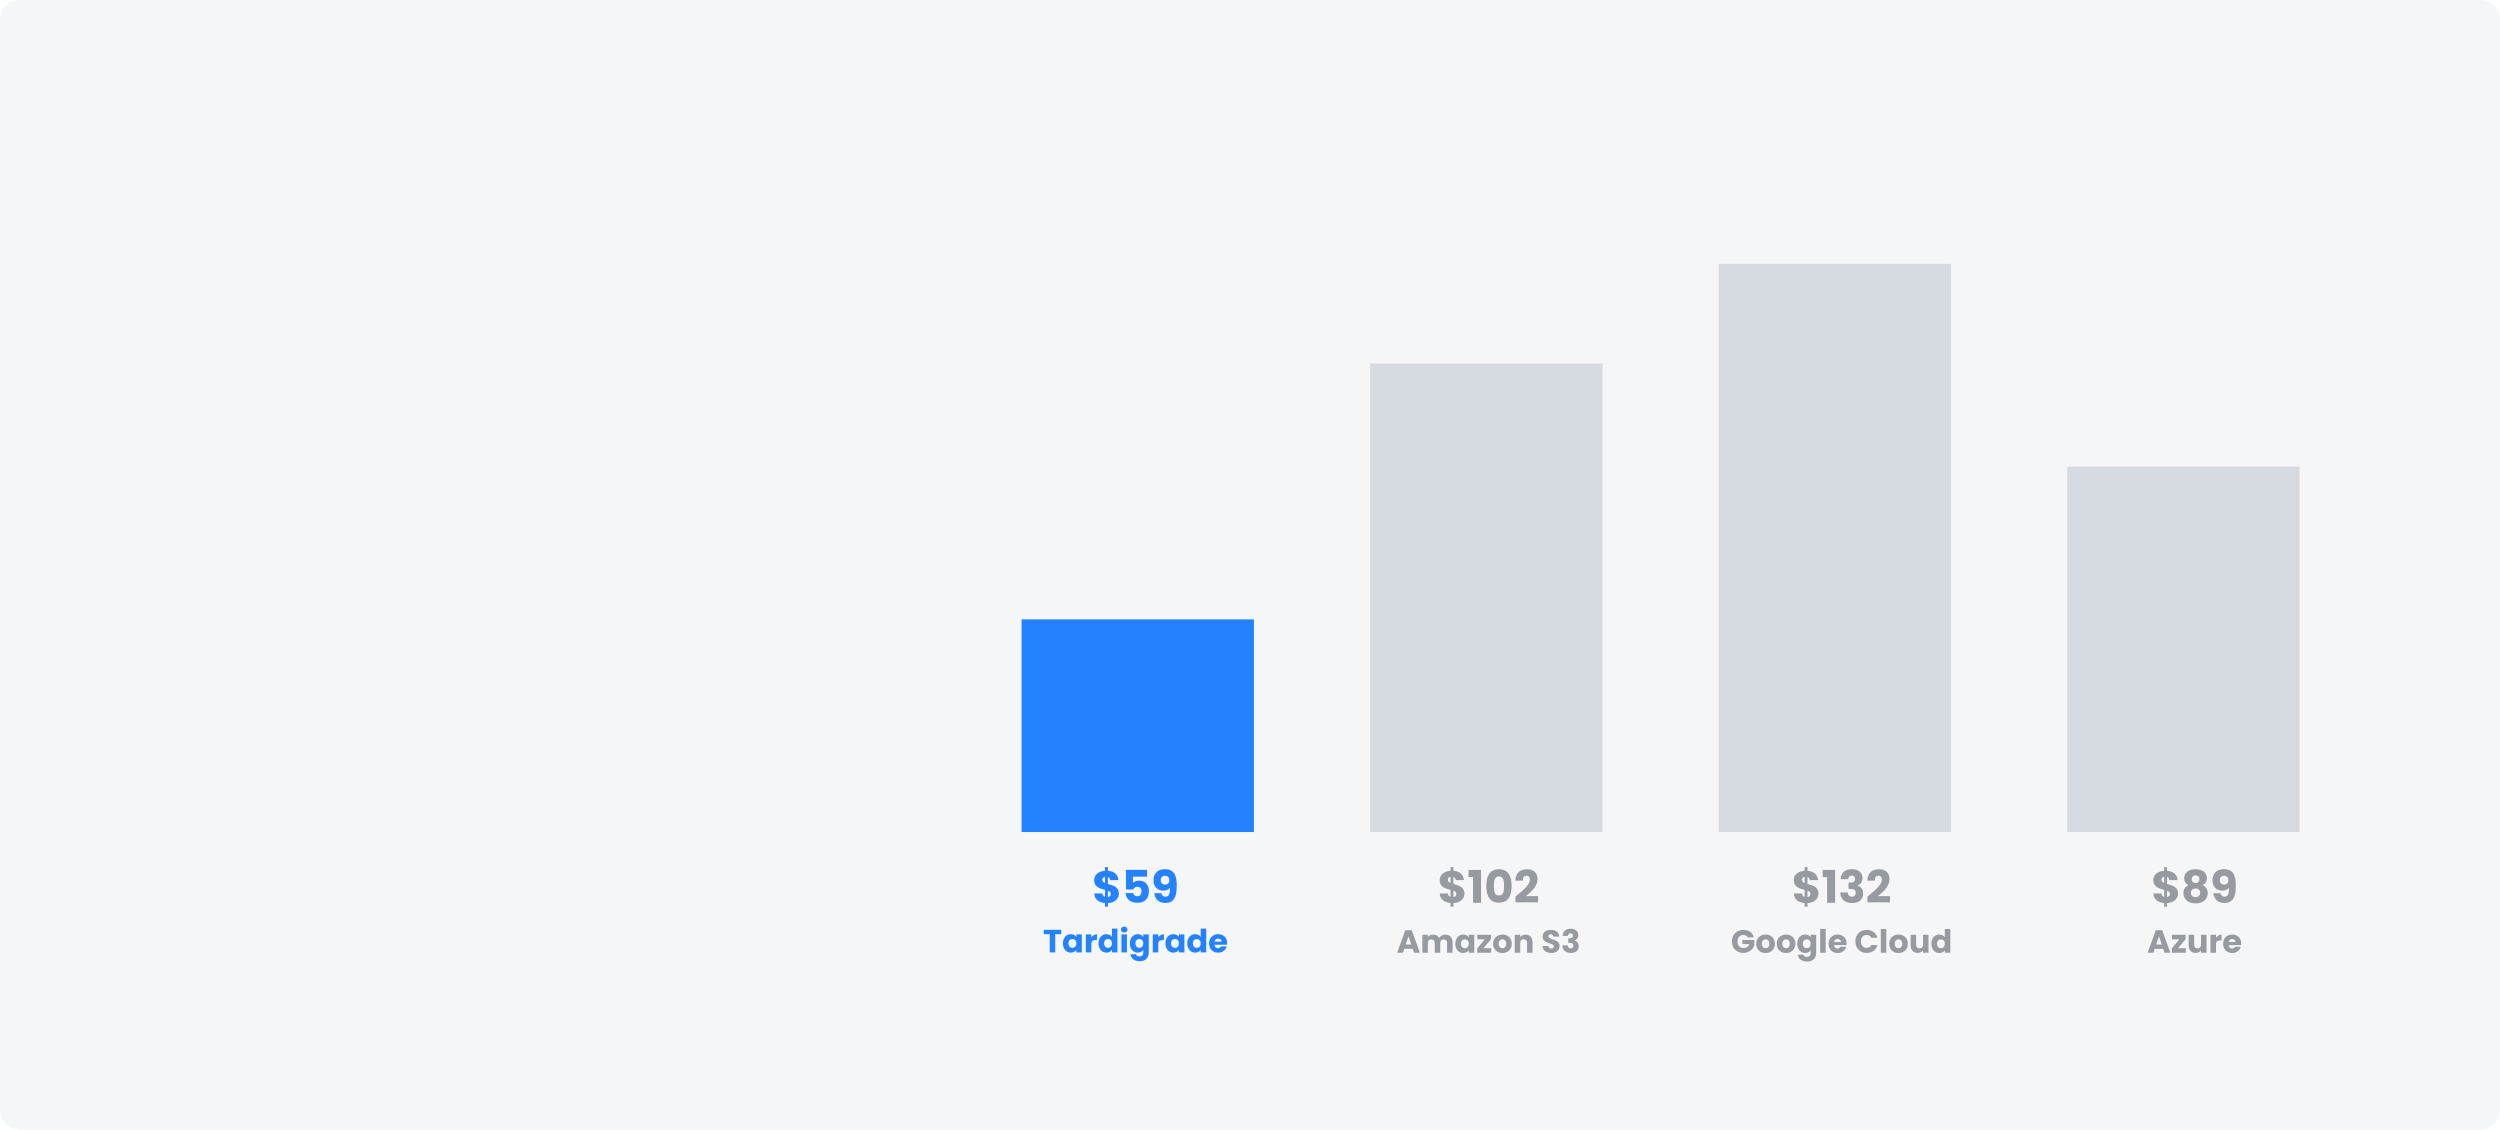
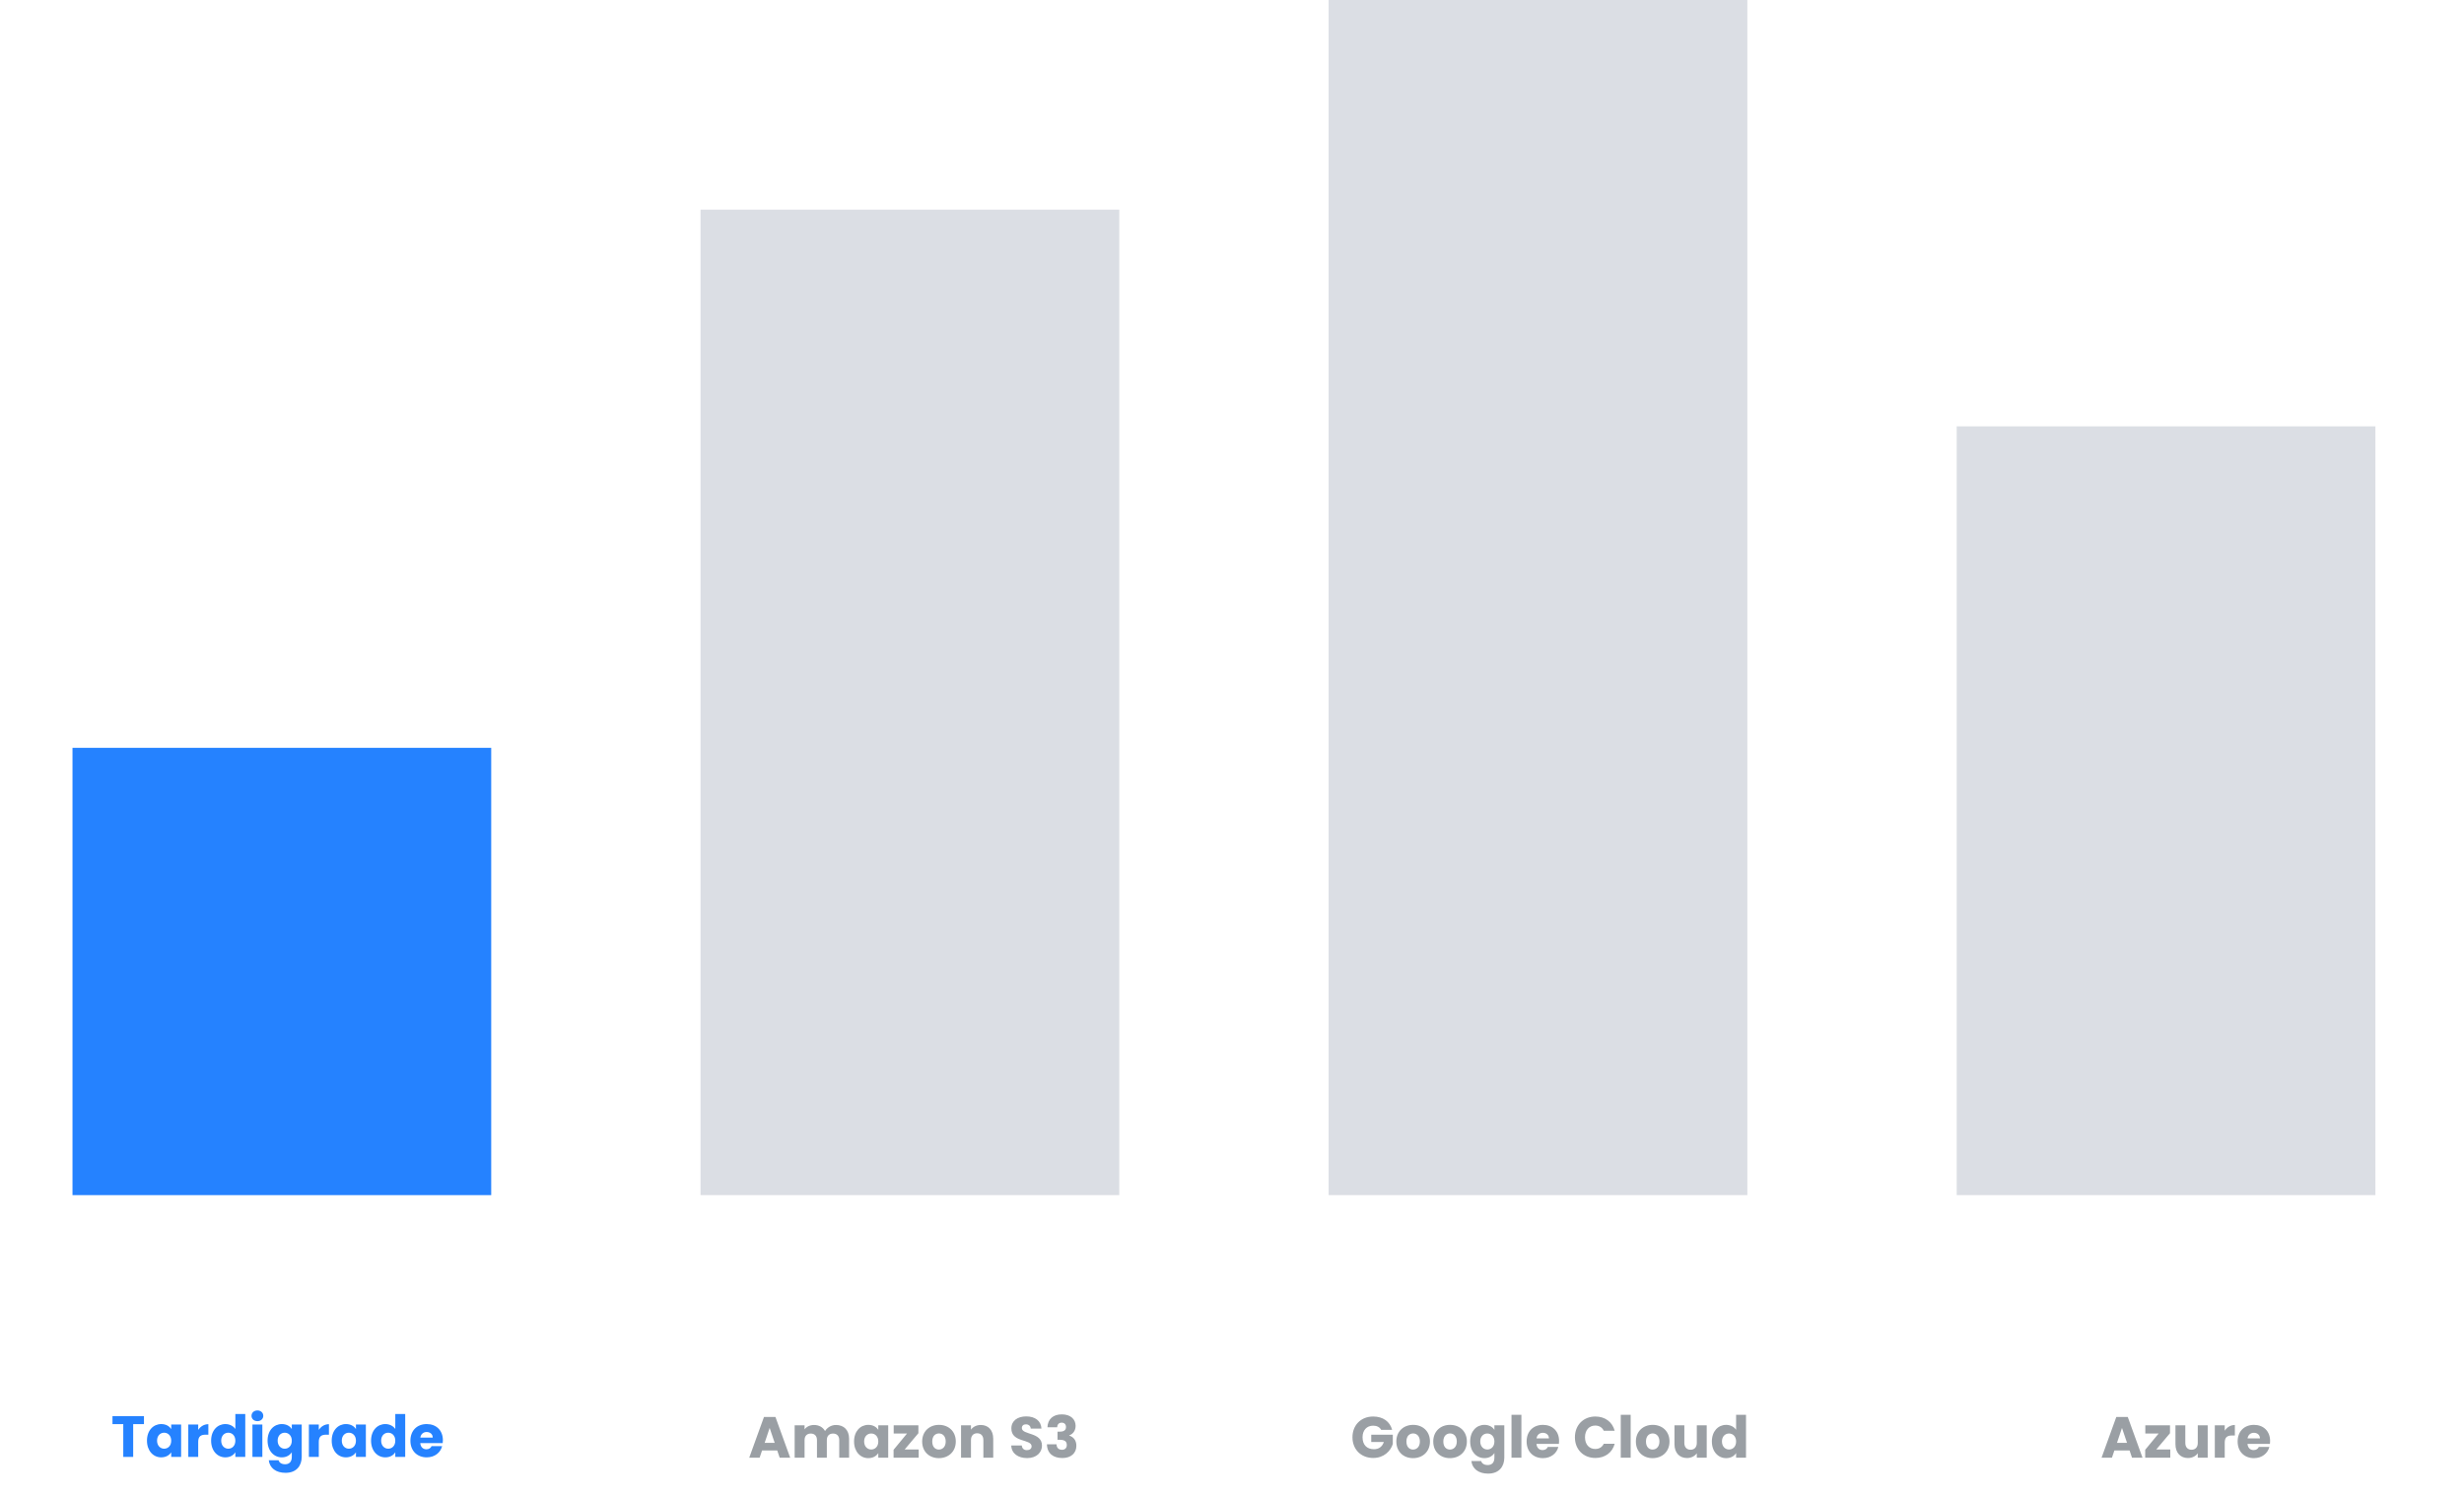
- <svg xmlns="http://www.w3.org/2000/svg" width="777" height="351" viewBox="0 0 777 351" fill="none">
-   <rect width="777" height="351" rx="6" fill="#F4F6F8" />
-   <path d="M324.402 290.35H326.262V296H327.972V290.35H329.832V288.98H324.402V290.35ZM330.35 293.2C330.35 294.96 331.44 296.08 332.8 296.08C333.63 296.08 334.22 295.7 334.53 295.21V296H336.24V290.42H334.53V291.21C334.23 290.72 333.64 290.34 332.81 290.34C331.44 290.34 330.35 291.44 330.35 293.2ZM334.53 293.21C334.53 294.1 333.96 294.59 333.31 294.59C332.67 294.59 332.09 294.09 332.09 293.2C332.09 292.31 332.67 291.83 333.31 291.83C333.96 291.83 334.53 292.32 334.53 293.21ZM339.187 293.41C339.187 292.45 339.657 292.17 340.467 292.17H340.937V290.36C340.187 290.36 339.577 290.76 339.187 291.35V290.42H337.477V296H339.187V293.41ZM341.414 293.2C341.414 294.96 342.504 296.08 343.874 296.08C344.694 296.08 345.284 295.71 345.594 295.2V296H347.304V288.6H345.594V291.19C345.254 290.68 344.614 290.34 343.874 290.34C342.504 290.34 341.414 291.44 341.414 293.2ZM345.594 293.21C345.594 294.1 345.024 294.59 344.374 294.59C343.734 294.59 343.154 294.09 343.154 293.2C343.154 292.31 343.734 291.83 344.374 291.83C345.024 291.83 345.594 292.32 345.594 293.21ZM348.542 296H350.252V290.42H348.542V296ZM349.402 289.84C350.002 289.84 350.412 289.43 350.412 288.92C350.412 288.4 350.002 287.99 349.402 287.99C348.792 287.99 348.382 288.4 348.382 288.92C348.382 289.43 348.792 289.84 349.402 289.84ZM351.151 293.2C351.151 294.96 352.241 296.08 353.611 296.08C354.431 296.08 355.021 295.69 355.331 295.2V295.99C355.331 296.93 354.821 297.27 354.171 297.27C353.581 297.27 353.161 297 353.051 296.58H351.361C351.511 297.91 352.591 298.75 354.251 298.75C356.181 298.75 357.041 297.48 357.041 295.99V290.42H355.331V291.21C355.031 290.71 354.431 290.34 353.611 290.34C352.241 290.34 351.151 291.44 351.151 293.2ZM355.331 293.21C355.331 294.1 354.761 294.59 354.111 294.59C353.471 294.59 352.891 294.09 352.891 293.2C352.891 292.31 353.471 291.83 354.111 291.83C354.761 291.83 355.331 292.32 355.331 293.21ZM359.988 293.41C359.988 292.45 360.458 292.17 361.268 292.17H361.738V290.36C360.988 290.36 360.378 290.76 359.988 291.35V290.42H358.278V296H359.988V293.41ZM362.215 293.2C362.215 294.96 363.305 296.08 364.665 296.08C365.495 296.08 366.085 295.7 366.395 295.21V296H368.105V290.42H366.395V291.21C366.095 290.72 365.505 290.34 364.675 290.34C363.305 290.34 362.215 291.44 362.215 293.2ZM366.395 293.21C366.395 294.1 365.825 294.59 365.175 294.59C364.535 294.59 363.955 294.09 363.955 293.2C363.955 292.31 364.535 291.83 365.175 291.83C365.825 291.83 366.395 292.32 366.395 293.21ZM369.002 293.2C369.002 294.96 370.092 296.08 371.462 296.08C372.282 296.08 372.872 295.71 373.182 295.2V296H374.892V288.6H373.182V291.19C372.842 290.68 372.202 290.34 371.462 290.34C370.092 290.34 369.002 291.44 369.002 293.2ZM373.182 293.21C373.182 294.1 372.612 294.59 371.962 294.59C371.322 294.59 370.742 294.09 370.742 293.2C370.742 292.31 371.322 291.83 371.962 291.83C372.612 291.83 373.182 292.32 373.182 293.21ZM378.589 291.71C379.159 291.71 379.639 292.06 379.639 292.67H377.499C377.599 292.05 378.029 291.71 378.589 291.71ZM381.259 294.15H379.439C379.299 294.45 379.029 294.69 378.549 294.69C377.999 294.69 377.549 294.35 377.489 293.62H381.359C381.379 293.45 381.389 293.28 381.389 293.12C381.389 291.42 380.239 290.34 378.609 290.34C376.949 290.34 375.789 291.44 375.789 293.21C375.789 294.98 376.969 296.08 378.609 296.08C379.999 296.08 380.989 295.24 381.259 294.15Z" fill="#2582FF" />
-   <path d="M343.44 281.812H344.336V280.678C346.548 280.58 347.752 279.25 347.752 277.738C347.752 275.568 345.834 275.162 344.336 274.742V272.572C344.728 272.712 344.994 273.034 345.05 273.552H347.612C347.486 271.774 346.254 270.794 344.336 270.64V269.506H343.44V270.64C341.536 270.766 340.066 271.802 340.066 273.552C340.066 275.75 341.942 276.17 343.44 276.562V278.774C342.964 278.62 342.684 278.27 342.628 277.696H340.08C340.15 279.502 341.536 280.496 343.44 280.664V281.812ZM345.246 277.822C345.246 278.34 344.896 278.718 344.336 278.816V276.828C344.882 277.038 345.246 277.318 345.246 277.822ZM342.6 273.44C342.6 272.894 342.922 272.586 343.44 272.502V274.448C342.936 274.224 342.6 273.93 342.6 273.44ZM349.953 270.36V276.45H352.263C352.389 275.974 352.781 275.61 353.453 275.61C354.307 275.61 354.769 276.1 354.769 277.024C354.769 277.906 354.377 278.564 353.467 278.564C352.683 278.564 352.277 278.088 352.179 277.556H349.841C349.925 279.32 351.255 280.594 353.551 280.594C355.819 280.594 357.079 279.194 357.079 277.038C357.079 275.386 356.225 273.692 353.999 273.692C353.187 273.692 352.487 273.986 352.123 274.392V272.46H356.491V270.36H349.953ZM358.764 277.598C358.876 279.166 359.954 280.636 362.18 280.636C364.924 280.636 365.736 278.704 365.736 275.218C365.736 272.11 364.924 270.136 362.012 270.136C359.842 270.136 358.498 271.48 358.498 273.552C358.498 275.722 359.842 276.814 361.592 276.814C362.46 276.814 363.216 276.478 363.622 275.904C363.622 277.85 363.272 278.704 362.264 278.704C361.522 278.704 361.116 278.312 360.976 277.598H358.764ZM362.138 274.924C361.2 274.924 360.752 274.35 360.752 273.58C360.752 272.726 361.256 272.194 362.082 272.194C362.894 272.194 363.426 272.684 363.426 273.594C363.426 274.42 362.922 274.924 362.138 274.924Z" fill="#2582FF" />
-   <path opacity="0.5" d="M439.482 296.117H441.292L438.752 289.097H436.772L434.232 296.117H436.022L436.442 294.877H439.062L439.482 296.117ZM438.622 293.557H436.892L437.752 290.987L438.622 293.557ZM449.755 296.117H451.455V292.857C451.455 291.357 450.565 290.477 449.185 290.477C448.375 290.477 447.675 290.927 447.305 291.517C446.925 290.847 446.245 290.477 445.405 290.477C444.675 290.477 444.105 290.787 443.775 291.237V290.537H442.065V296.117H443.775V293.087C443.775 292.357 444.195 291.957 444.845 291.957C445.495 291.957 445.915 292.357 445.915 293.087V296.117H447.615V293.087C447.615 292.357 448.035 291.957 448.685 291.957C449.335 291.957 449.755 292.357 449.755 293.087V296.117ZM452.311 293.317C452.311 295.077 453.401 296.197 454.761 296.197C455.591 296.197 456.181 295.817 456.491 295.327V296.117H458.201V290.537H456.491V291.327C456.191 290.837 455.601 290.457 454.771 290.457C453.401 290.457 452.311 291.557 452.311 293.317ZM456.491 293.327C456.491 294.217 455.921 294.707 455.271 294.707C454.631 294.707 454.051 294.207 454.051 293.317C454.051 292.427 454.631 291.947 455.271 291.947C455.921 291.947 456.491 292.437 456.491 293.327ZM463.408 290.537H459.148V291.947H461.448L459.128 294.757V296.117H463.458V294.707H461.038L463.408 291.897V290.537ZM469.859 293.327C469.859 291.557 468.599 290.457 466.959 290.457C465.329 290.457 464.059 291.557 464.059 293.327C464.059 295.097 465.299 296.197 466.939 296.197C468.579 296.197 469.859 295.097 469.859 293.327ZM465.799 293.327C465.799 292.377 466.339 291.937 466.959 291.937C467.559 291.937 468.119 292.377 468.119 293.327C468.119 294.267 467.549 294.717 466.939 294.717C466.319 294.717 465.799 294.267 465.799 293.327ZM474.616 296.117H476.316V292.857C476.316 291.357 475.456 290.477 474.166 290.477C473.416 290.477 472.816 290.807 472.476 291.277V290.537H470.766V296.117H472.476V293.087C472.476 292.327 472.896 291.907 473.546 291.907C474.196 291.907 474.616 292.327 474.616 293.087V296.117ZM484.724 294.027C484.724 291.677 481.254 292.227 481.254 291.007C481.254 290.567 481.564 290.357 481.974 290.367C482.434 290.377 482.754 290.647 482.784 291.097H484.634C484.564 289.757 483.534 288.997 482.004 288.997C480.534 288.997 479.444 289.737 479.444 291.067C479.424 293.557 482.934 292.857 482.934 294.157C482.934 294.567 482.614 294.817 482.114 294.817C481.634 294.817 481.294 294.557 481.244 294.017H479.424C479.474 295.437 480.654 296.187 482.164 296.187C483.804 296.187 484.724 295.207 484.724 294.027ZM485.666 290.877H487.336C487.366 290.477 487.566 290.077 488.116 290.077C488.576 290.077 488.866 290.347 488.866 290.837C488.866 291.497 488.306 291.637 487.726 291.637H487.406V293.027H487.726C488.616 293.027 489.006 293.287 489.006 293.937C489.006 294.417 488.716 294.757 488.186 294.757C487.556 294.757 487.246 294.377 487.236 293.807H485.576C485.626 295.457 486.726 296.177 488.246 296.177C489.776 296.177 490.656 295.297 490.656 294.067C490.656 293.107 490.156 292.547 489.426 292.307V292.267C489.926 292.097 490.526 291.587 490.526 290.627C490.526 289.527 489.696 288.647 488.156 288.647C486.666 288.647 485.726 289.437 485.666 290.877Z" fill="#354049" />
-   <path opacity="0.5" d="M450.827 281.812H451.723V280.678C453.935 280.58 455.139 279.25 455.139 277.738C455.139 275.568 453.221 275.162 451.723 274.742V272.572C452.115 272.712 452.381 273.034 452.437 273.552H454.999C454.873 271.774 453.641 270.794 451.723 270.64V269.506H450.827V270.64C448.923 270.766 447.453 271.802 447.453 273.552C447.453 275.75 449.329 276.17 450.827 276.562V278.774C450.351 278.62 450.071 278.27 450.015 277.696H447.467C447.537 279.502 448.923 280.496 450.827 280.664V281.812ZM452.633 277.822C452.633 278.34 452.283 278.718 451.723 278.816V276.828C452.269 277.038 452.633 277.318 452.633 277.822ZM449.987 273.44C449.987 272.894 450.309 272.586 450.827 272.502V274.448C450.323 274.224 449.987 273.93 449.987 273.44ZM457.815 280.594H460.307V270.374H456.429V272.6H457.815V280.594ZM461.945 275.344C461.945 278.368 462.967 280.552 465.879 280.552C468.791 280.552 469.813 278.368 469.813 275.344C469.813 272.348 468.791 270.164 465.879 270.164C462.967 270.164 461.945 272.348 461.945 275.344ZM467.461 275.344C467.461 276.968 467.293 278.312 465.879 278.312C464.465 278.312 464.297 276.968 464.297 275.344C464.297 273.776 464.465 272.404 465.879 272.404C467.293 272.404 467.461 273.776 467.461 275.344ZM470.994 280.454H478.022V278.508H474.242C475.866 277.262 477.868 275.47 477.868 273.23C477.868 271.508 476.832 270.15 474.508 270.15C472.646 270.15 471.036 271.214 470.966 273.692H473.276C473.276 272.726 473.696 272.166 474.41 272.166C475.138 272.166 475.474 272.642 475.474 273.384C475.474 275.106 473.164 276.884 470.994 278.676V280.454Z" fill="#354049" />
-   <path opacity="0.5" d="M541.848 289.017C539.748 289.017 538.278 290.497 538.278 292.597C538.278 294.697 539.758 296.167 541.858 296.167C543.708 296.167 544.878 294.957 545.238 293.747V292.157H541.518V293.417H543.688C543.428 294.207 542.838 294.657 541.988 294.657C540.758 294.657 540.018 293.897 540.018 292.597C540.018 291.377 540.748 290.597 541.848 290.597C542.488 290.597 542.968 290.847 543.228 291.317H545.118C544.748 289.877 543.528 289.017 541.848 289.017ZM551.645 293.327C551.645 291.557 550.385 290.457 548.745 290.457C547.115 290.457 545.845 291.557 545.845 293.327C545.845 295.097 547.085 296.197 548.725 296.197C550.365 296.197 551.645 295.097 551.645 293.327ZM547.585 293.327C547.585 292.377 548.125 291.937 548.745 291.937C549.345 291.937 549.905 292.377 549.905 293.327C549.905 294.267 549.335 294.717 548.725 294.717C548.105 294.717 547.585 294.267 547.585 293.327ZM558.012 293.327C558.012 291.557 556.752 290.457 555.112 290.457C553.482 290.457 552.212 291.557 552.212 293.327C552.212 295.097 553.452 296.197 555.092 296.197C556.732 296.197 558.012 295.097 558.012 293.327ZM553.952 293.327C553.952 292.377 554.492 291.937 555.112 291.937C555.712 291.937 556.272 292.377 556.272 293.327C556.272 294.267 555.702 294.717 555.092 294.717C554.472 294.717 553.952 294.267 553.952 293.327ZM558.579 293.317C558.579 295.077 559.669 296.197 561.039 296.197C561.859 296.197 562.449 295.807 562.759 295.317V296.107C562.759 297.047 562.249 297.387 561.599 297.387C561.009 297.387 560.589 297.117 560.479 296.697H558.789C558.939 298.027 560.019 298.867 561.679 298.867C563.609 298.867 564.469 297.597 564.469 296.107V290.537H562.759V291.327C562.459 290.827 561.859 290.457 561.039 290.457C559.669 290.457 558.579 291.557 558.579 293.317ZM562.759 293.327C562.759 294.217 562.189 294.707 561.539 294.707C560.899 294.707 560.319 294.207 560.319 293.317C560.319 292.427 560.899 291.947 561.539 291.947C562.189 291.947 562.759 292.437 562.759 293.327ZM565.707 296.117H567.417V288.717H565.707V296.117ZM571.116 291.827C571.686 291.827 572.166 292.177 572.166 292.787H570.026C570.126 292.167 570.556 291.827 571.116 291.827ZM573.786 294.267H571.966C571.826 294.567 571.556 294.807 571.076 294.807C570.526 294.807 570.076 294.467 570.016 293.737H573.886C573.906 293.567 573.916 293.397 573.916 293.237C573.916 291.537 572.766 290.457 571.136 290.457C569.476 290.457 568.316 291.557 568.316 293.327C568.316 295.097 569.496 296.197 571.136 296.197C572.526 296.197 573.516 295.357 573.786 294.267ZM576.647 292.597C576.647 294.697 578.107 296.167 580.177 296.167C581.847 296.167 583.107 295.237 583.507 293.717H581.627C581.337 294.317 580.807 294.617 580.157 294.617C579.107 294.617 578.387 293.837 578.387 292.597C578.387 291.357 579.107 290.577 580.157 290.577C580.807 290.577 581.337 290.877 581.627 291.477H583.507C583.107 289.957 581.847 289.017 580.177 289.017C578.107 289.017 576.647 290.497 576.647 292.597ZM584.554 296.117H586.264V288.717H584.554V296.117ZM592.963 293.327C592.963 291.557 591.703 290.457 590.063 290.457C588.433 290.457 587.163 291.557 587.163 293.327C587.163 295.097 588.403 296.197 590.043 296.197C591.683 296.197 592.963 295.097 592.963 293.327ZM588.903 293.327C588.903 292.377 589.443 291.937 590.063 291.937C590.663 291.937 591.223 292.377 591.223 293.327C591.223 294.267 590.653 294.717 590.043 294.717C589.423 294.717 588.903 294.267 588.903 293.327ZM599.381 290.537H597.671V293.567C597.671 294.327 597.251 294.747 596.591 294.747C595.951 294.747 595.521 294.327 595.521 293.567V290.537H593.821V293.797C593.821 295.287 594.691 296.177 595.981 296.177C596.731 296.177 597.331 295.837 597.671 295.357V296.117H599.381V290.537ZM600.269 293.317C600.269 295.077 601.359 296.197 602.729 296.197C603.549 296.197 604.139 295.827 604.449 295.317V296.117H606.159V288.717H604.449V291.307C604.109 290.797 603.469 290.457 602.729 290.457C601.359 290.457 600.269 291.557 600.269 293.317ZM604.449 293.327C604.449 294.217 603.879 294.707 603.229 294.707C602.589 294.707 602.009 294.207 602.009 293.317C602.009 292.427 602.589 291.947 603.229 291.947C603.879 291.947 604.449 292.437 604.449 293.327Z" fill="#354049" />
-   <path opacity="0.5" d="M560.875 281.812H561.771V280.678C563.983 280.58 565.187 279.25 565.187 277.738C565.187 275.568 563.269 275.162 561.771 274.742V272.572C562.163 272.712 562.429 273.034 562.485 273.552H565.047C564.921 271.774 563.689 270.794 561.771 270.64V269.506H560.875V270.64C558.971 270.766 557.501 271.802 557.501 273.552C557.501 275.75 559.377 276.17 560.875 276.562V278.774C560.399 278.62 560.119 278.27 560.063 277.696H557.515C557.585 279.502 558.971 280.496 560.875 280.664V281.812ZM562.681 277.822C562.681 278.34 562.331 278.718 561.771 278.816V276.828C562.317 277.038 562.681 277.318 562.681 277.822ZM560.035 273.44C560.035 272.894 560.357 272.586 560.875 272.502V274.448C560.371 274.224 560.035 273.93 560.035 273.44ZM567.864 280.594H570.356V270.374H566.478V272.6H567.864V280.594ZM572.078 273.258H574.416C574.458 272.698 574.738 272.138 575.508 272.138C576.152 272.138 576.558 272.516 576.558 273.202C576.558 274.126 575.774 274.322 574.962 274.322H574.514V276.268H574.962C576.208 276.268 576.754 276.632 576.754 277.542C576.754 278.214 576.348 278.69 575.606 278.69C574.724 278.69 574.29 278.158 574.276 277.36H571.952C572.022 279.67 573.562 280.678 575.69 280.678C577.832 280.678 579.064 279.446 579.064 277.724C579.064 276.38 578.364 275.596 577.342 275.26V275.204C578.042 274.966 578.882 274.252 578.882 272.908C578.882 271.368 577.72 270.136 575.564 270.136C573.478 270.136 572.162 271.242 572.078 273.258ZM580.386 280.454H587.414V278.508H583.634C585.258 277.262 587.26 275.47 587.26 273.23C587.26 271.508 586.224 270.15 583.9 270.15C582.038 270.15 580.428 271.214 580.358 273.692H582.668C582.668 272.726 583.088 272.166 583.802 272.166C584.53 272.166 584.866 272.642 584.866 273.384C584.866 275.106 582.556 276.884 580.386 278.676V280.454Z" fill="#354049" />
-   <path opacity="0.5" d="M672.737 296.117H674.547L672.007 289.097H670.027L667.487 296.117H669.277L669.697 294.877H672.317L672.737 296.117ZM671.877 293.557H670.147L671.007 290.987L671.877 293.557ZM679.29 290.537H675.03V291.947H677.33L675.01 294.757V296.117H679.34V294.707H676.92L679.29 291.897V290.537ZM685.791 290.537H684.081V293.567C684.081 294.327 683.661 294.747 683.001 294.747C682.361 294.747 681.931 294.327 681.931 293.567V290.537H680.231V293.797C680.231 295.287 681.101 296.177 682.391 296.177C683.141 296.177 683.741 295.837 684.081 295.357V296.117H685.791V290.537ZM688.729 293.527C688.729 292.567 689.199 292.287 690.009 292.287H690.479V290.477C689.729 290.477 689.119 290.877 688.729 291.467V290.537H687.019V296.117H688.729V293.527ZM693.756 291.827C694.326 291.827 694.806 292.177 694.806 292.787H692.666C692.766 292.167 693.196 291.827 693.756 291.827ZM696.426 294.267H694.606C694.466 294.567 694.196 294.807 693.716 294.807C693.166 294.807 692.716 294.467 692.656 293.737H696.526C696.546 293.567 696.556 293.397 696.556 293.237C696.556 291.537 695.406 290.457 693.776 290.457C692.116 290.457 690.956 291.557 690.956 293.327C690.956 295.097 692.136 296.197 693.776 296.197C695.166 296.197 696.156 295.357 696.426 294.267Z" fill="#354049" />
-   <path opacity="0.5" d="M672.62 281.812H673.516V280.678C675.728 280.58 676.932 279.25 676.932 277.738C676.932 275.568 675.014 275.162 673.516 274.742V272.572C673.908 272.712 674.174 273.034 674.23 273.552H676.792C676.666 271.774 675.434 270.794 673.516 270.64V269.506H672.62V270.64C670.716 270.766 669.246 271.802 669.246 273.552C669.246 275.75 671.122 276.17 672.62 276.562V278.774C672.144 278.62 671.864 278.27 671.808 277.696H669.26C669.33 279.502 670.716 280.496 672.62 280.664V281.812ZM674.426 277.822C674.426 278.34 674.076 278.718 673.516 278.816V276.828C674.062 277.038 674.426 277.318 674.426 277.822ZM671.78 273.44C671.78 272.894 672.102 272.586 672.62 272.502V274.448C672.116 274.224 671.78 273.93 671.78 273.44ZM680.154 275.106C679.174 275.568 678.6 276.436 678.6 277.598C678.6 279.642 680.294 280.79 682.38 280.79C684.466 280.79 686.16 279.642 686.16 277.598C686.16 276.436 685.586 275.582 684.592 275.106C685.362 274.7 685.908 273.958 685.908 272.908C685.908 271.452 684.788 270.164 682.38 270.164C679.972 270.164 678.838 271.452 678.838 272.908C678.838 273.986 679.37 274.686 680.154 275.106ZM682.38 274.462C681.694 274.462 681.176 274.028 681.176 273.286C681.176 272.502 681.666 272.068 682.38 272.068C683.094 272.068 683.584 272.502 683.584 273.272C683.584 274.014 683.066 274.462 682.38 274.462ZM682.38 276.142C683.234 276.142 683.822 276.646 683.822 277.486C683.822 278.242 683.29 278.83 682.38 278.83C681.456 278.83 680.91 278.256 680.91 277.486C680.91 276.618 681.526 276.142 682.38 276.142ZM687.917 277.598C688.029 279.166 689.107 280.636 691.333 280.636C694.077 280.636 694.889 278.704 694.889 275.218C694.889 272.11 694.077 270.136 691.165 270.136C688.995 270.136 687.651 271.48 687.651 273.552C687.651 275.722 688.995 276.814 690.745 276.814C691.613 276.814 692.369 276.478 692.775 275.904C692.775 277.85 692.425 278.704 691.417 278.704C690.675 278.704 690.269 278.312 690.129 277.598H687.917ZM691.291 274.924C690.353 274.924 689.905 274.35 689.905 273.58C689.905 272.726 690.409 272.194 691.235 272.194C692.047 272.194 692.579 272.684 692.579 273.594C692.579 274.42 692.075 274.924 691.291 274.924Z" fill="#354049" />
-   <rect x="317.504" y="192.5" width="72.222" height="66.094" fill="#2582FF" />
-   <rect x="425.832" y="112.981" width="72.222" height="145.612" fill="#B9BECA" fill-opacity="0.5" />
-   <rect x="534.166" y="82" width="72.222" height="176.593" fill="#B9BECA" fill-opacity="0.5" />
-   <rect x="642.498" y="144.995" width="72.222" height="113.598" fill="#B9BECA" fill-opacity="0.5" />
+ <svg xmlns="http://www.w3.org/2000/svg" width="425" height="258" viewBox="0 0 425 258" fill="none">
+   <path d="M19.402 245.663H21.262V251.312H22.972V245.663H24.832V244.292H19.402V245.663ZM25.35 248.512C25.35 250.272 26.44 251.393 27.8 251.393C28.63 251.393 29.22 251.012 29.53 250.522V251.312H31.24V245.732H29.53V246.522C29.23 246.033 28.64 245.652 27.81 245.652C26.44 245.652 25.35 246.752 25.35 248.512ZM29.53 248.522C29.53 249.412 28.96 249.902 28.31 249.902C27.67 249.902 27.09 249.402 27.09 248.512C27.09 247.622 27.67 247.142 28.31 247.142C28.96 247.142 29.53 247.632 29.53 248.522ZM34.187 248.722C34.187 247.762 34.657 247.482 35.467 247.482H35.937V245.672C35.187 245.672 34.577 246.072 34.187 246.662V245.732H32.477V251.312H34.187V248.722ZM36.414 248.512C36.414 250.272 37.504 251.393 38.874 251.393C39.694 251.393 40.284 251.022 40.594 250.512V251.312H42.304V243.912H40.594V246.502C40.254 245.992 39.614 245.652 38.874 245.652C37.504 245.652 36.414 246.752 36.414 248.512ZM40.594 248.522C40.594 249.412 40.024 249.902 39.374 249.902C38.734 249.902 38.154 249.402 38.154 248.512C38.154 247.622 38.734 247.142 39.374 247.142C40.024 247.142 40.594 247.632 40.594 248.522ZM43.541 251.312H45.252V245.732H43.541V251.312ZM44.401 245.152C45.002 245.152 45.411 244.742 45.411 244.232C45.411 243.712 45.002 243.302 44.401 243.302C43.791 243.302 43.382 243.712 43.382 244.232C43.382 244.742 43.791 245.152 44.401 245.152ZM46.151 248.512C46.151 250.272 47.241 251.393 48.611 251.393C49.431 251.393 50.021 251.002 50.331 250.512V251.302C50.331 252.243 49.821 252.583 49.171 252.583C48.581 252.583 48.161 252.313 48.051 251.893H46.361C46.511 253.223 47.591 254.063 49.251 254.063C51.181 254.063 52.041 252.793 52.041 251.302V245.732H50.331V246.522C50.031 246.022 49.431 245.652 48.611 245.652C47.241 245.652 46.151 246.752 46.151 248.512ZM50.331 248.522C50.331 249.412 49.761 249.902 49.111 249.902C48.471 249.902 47.891 249.402 47.891 248.512C47.891 247.622 48.471 247.142 49.111 247.142C49.761 247.142 50.331 247.632 50.331 248.522ZM54.988 248.722C54.988 247.762 55.458 247.482 56.268 247.482H56.738V245.672C55.988 245.672 55.378 246.072 54.988 246.662V245.732H53.278V251.312H54.988V248.722ZM57.215 248.512C57.215 250.272 58.305 251.393 59.665 251.393C60.495 251.393 61.085 251.012 61.395 250.522V251.312H63.105V245.732H61.395V246.522C61.095 246.033 60.505 245.652 59.675 245.652C58.305 245.652 57.215 246.752 57.215 248.512ZM61.395 248.522C61.395 249.412 60.825 249.902 60.175 249.902C59.535 249.902 58.955 249.402 58.955 248.512C58.955 247.622 59.535 247.142 60.175 247.142C60.825 247.142 61.395 247.632 61.395 248.522ZM64.002 248.512C64.002 250.272 65.092 251.393 66.462 251.393C67.282 251.393 67.872 251.022 68.182 250.512V251.312H69.892V243.912H68.182V246.502C67.842 245.992 67.202 245.652 66.462 245.652C65.092 245.652 64.002 246.752 64.002 248.512ZM68.182 248.522C68.182 249.412 67.612 249.902 66.962 249.902C66.322 249.902 65.742 249.402 65.742 248.512C65.742 247.622 66.322 247.142 66.962 247.142C67.612 247.142 68.182 247.632 68.182 248.522ZM73.589 247.022C74.159 247.022 74.639 247.372 74.639 247.982H72.499C72.599 247.362 73.029 247.022 73.589 247.022ZM76.259 249.462H74.439C74.299 249.762 74.029 250.002 73.549 250.002C72.999 250.002 72.549 249.662 72.489 248.932H76.359C76.379 248.762 76.389 248.592 76.389 248.432C76.389 246.732 75.239 245.652 73.609 245.652C71.949 245.652 70.789 246.752 70.789 248.522C70.789 250.292 71.969 251.393 73.609 251.393C74.999 251.393 75.989 250.552 76.259 249.462Z" fill="#2582FF" />
+   <path opacity="0.5" d="M134.482 251.449H136.292L133.752 244.429H131.772L129.232 251.449H131.022L131.442 250.209H134.062L134.482 251.449ZM133.622 248.889H131.892L132.752 246.319L133.622 248.889ZM144.755 251.449H146.455V248.189C146.455 246.689 145.565 245.809 144.185 245.809C143.375 245.809 142.675 246.259 142.305 246.849C141.925 246.179 141.245 245.809 140.405 245.809C139.675 245.809 139.105 246.119 138.775 246.569V245.869H137.065V251.449H138.775V248.419C138.775 247.689 139.195 247.289 139.845 247.289C140.495 247.289 140.915 247.689 140.915 248.419V251.449H142.615V248.419C142.615 247.689 143.035 247.289 143.685 247.289C144.335 247.289 144.755 247.689 144.755 248.419V251.449ZM147.311 248.649C147.311 250.409 148.401 251.529 149.761 251.529C150.591 251.529 151.181 251.149 151.491 250.659V251.449H153.201V245.869H151.491V246.659C151.191 246.169 150.601 245.789 149.771 245.789C148.401 245.789 147.311 246.889 147.311 248.649ZM151.491 248.659C151.491 249.549 150.921 250.039 150.271 250.039C149.631 250.039 149.051 249.539 149.051 248.649C149.051 247.759 149.631 247.279 150.271 247.279C150.921 247.279 151.491 247.769 151.491 248.659ZM158.408 245.869H154.148V247.279H156.448L154.128 250.089V251.449H158.458V250.039H156.038L158.408 247.229V245.869ZM164.859 248.659C164.859 246.889 163.599 245.789 161.959 245.789C160.329 245.789 159.059 246.889 159.059 248.659C159.059 250.429 160.299 251.529 161.939 251.529C163.579 251.529 164.859 250.429 164.859 248.659ZM160.799 248.659C160.799 247.709 161.339 247.269 161.959 247.269C162.559 247.269 163.119 247.709 163.119 248.659C163.119 249.599 162.549 250.049 161.939 250.049C161.319 250.049 160.799 249.599 160.799 248.659ZM169.616 251.449H171.316V248.189C171.316 246.689 170.456 245.809 169.166 245.809C168.416 245.809 167.816 246.139 167.476 246.609V245.869H165.766V251.449H167.476V248.419C167.476 247.659 167.896 247.239 168.546 247.239C169.196 247.239 169.616 247.659 169.616 248.419V251.449ZM179.724 249.359C179.724 247.009 176.254 247.559 176.254 246.339C176.254 245.899 176.564 245.689 176.974 245.699C177.434 245.709 177.754 245.979 177.784 246.429H179.634C179.564 245.089 178.534 244.329 177.004 244.329C175.534 244.329 174.444 245.069 174.444 246.399C174.424 248.889 177.934 248.189 177.934 249.489C177.934 249.899 177.614 250.149 177.114 250.149C176.634 250.149 176.294 249.889 176.244 249.349H174.424C174.474 250.769 175.654 251.519 177.164 251.519C178.804 251.519 179.724 250.539 179.724 249.359ZM180.666 246.209H182.336C182.366 245.809 182.566 245.409 183.116 245.409C183.576 245.409 183.866 245.679 183.866 246.169C183.866 246.829 183.306 246.969 182.726 246.969H182.406V248.359H182.726C183.616 248.359 184.006 248.619 184.006 249.269C184.006 249.749 183.716 250.089 183.186 250.089C182.556 250.089 182.246 249.709 182.236 249.139H180.576C180.626 250.789 181.726 251.509 183.246 251.509C184.776 251.509 185.656 250.629 185.656 249.399C185.656 248.439 185.156 247.879 184.426 247.639V247.599C184.926 247.429 185.526 246.919 185.526 245.959C185.526 244.859 184.696 243.979 183.156 243.979C181.666 243.979 180.726 244.769 180.666 246.209Z" fill="#354049" />
+   <path opacity="0.5" d="M236.848 244.349C234.748 244.349 233.278 245.829 233.278 247.929C233.278 250.029 234.758 251.499 236.858 251.499C238.708 251.499 239.878 250.289 240.238 249.079V247.489H236.518V248.749H238.688C238.428 249.539 237.838 249.989 236.988 249.989C235.758 249.989 235.018 249.229 235.018 247.929C235.018 246.709 235.748 245.929 236.848 245.929C237.488 245.929 237.968 246.179 238.228 246.649H240.118C239.748 245.209 238.528 244.349 236.848 244.349ZM246.645 248.659C246.645 246.889 245.385 245.789 243.745 245.789C242.115 245.789 240.845 246.889 240.845 248.659C240.845 250.429 242.085 251.529 243.725 251.529C245.365 251.529 246.645 250.429 246.645 248.659ZM242.585 248.659C242.585 247.709 243.125 247.269 243.745 247.269C244.345 247.269 244.905 247.709 244.905 248.659C244.905 249.599 244.335 250.049 243.725 250.049C243.105 250.049 242.585 249.599 242.585 248.659ZM253.012 248.659C253.012 246.889 251.752 245.789 250.112 245.789C248.482 245.789 247.212 246.889 247.212 248.659C247.212 250.429 248.452 251.529 250.092 251.529C251.732 251.529 253.012 250.429 253.012 248.659ZM248.952 248.659C248.952 247.709 249.492 247.269 250.112 247.269C250.712 247.269 251.272 247.709 251.272 248.659C251.272 249.599 250.702 250.049 250.092 250.049C249.472 250.049 248.952 249.599 248.952 248.659ZM253.579 248.649C253.579 250.409 254.669 251.529 256.039 251.529C256.859 251.529 257.449 251.139 257.759 250.649V251.439C257.759 252.379 257.249 252.719 256.599 252.719C256.009 252.719 255.589 252.449 255.479 252.029H253.789C253.939 253.359 255.019 254.199 256.679 254.199C258.609 254.199 259.469 252.929 259.469 251.439V245.869H257.759V246.659C257.459 246.159 256.859 245.789 256.039 245.789C254.669 245.789 253.579 246.889 253.579 248.649ZM257.759 248.659C257.759 249.549 257.189 250.039 256.539 250.039C255.899 250.039 255.319 249.539 255.319 248.649C255.319 247.759 255.899 247.279 256.539 247.279C257.189 247.279 257.759 247.769 257.759 248.659ZM260.707 251.449H262.417V244.049H260.707V251.449ZM266.116 247.159C266.686 247.159 267.166 247.509 267.166 248.119H265.026C265.126 247.499 265.556 247.159 266.116 247.159ZM268.786 249.599H266.966C266.826 249.899 266.556 250.139 266.076 250.139C265.526 250.139 265.076 249.799 265.016 249.069H268.886C268.906 248.899 268.916 248.729 268.916 248.569C268.916 246.869 267.766 245.789 266.136 245.789C264.476 245.789 263.316 246.889 263.316 248.659C263.316 250.429 264.496 251.529 266.136 251.529C267.526 251.529 268.516 250.689 268.786 249.599ZM271.647 247.929C271.647 250.029 273.107 251.499 275.177 251.499C276.847 251.499 278.107 250.569 278.507 249.049H276.627C276.337 249.649 275.807 249.949 275.157 249.949C274.107 249.949 273.387 249.169 273.387 247.929C273.387 246.689 274.107 245.909 275.157 245.909C275.807 245.909 276.337 246.209 276.627 246.809H278.507C278.107 245.289 276.847 244.349 275.177 244.349C273.107 244.349 271.647 245.829 271.647 247.929ZM279.554 251.449H281.264V244.049H279.554V251.449ZM287.963 248.659C287.963 246.889 286.703 245.789 285.063 245.789C283.433 245.789 282.163 246.889 282.163 248.659C282.163 250.429 283.403 251.529 285.043 251.529C286.683 251.529 287.963 250.429 287.963 248.659ZM283.903 248.659C283.903 247.709 284.443 247.269 285.063 247.269C285.663 247.269 286.223 247.709 286.223 248.659C286.223 249.599 285.653 250.049 285.043 250.049C284.423 250.049 283.903 249.599 283.903 248.659ZM294.381 245.869H292.671V248.899C292.671 249.659 292.251 250.079 291.591 250.079C290.951 250.079 290.521 249.659 290.521 248.899V245.869H288.821V249.129C288.821 250.619 289.691 251.509 290.981 251.509C291.731 251.509 292.331 251.169 292.671 250.689V251.449H294.381V245.869ZM295.269 248.649C295.269 250.409 296.359 251.529 297.729 251.529C298.549 251.529 299.139 251.159 299.449 250.649V251.449H301.159V244.049H299.449V246.639C299.109 246.129 298.469 245.789 297.729 245.789C296.359 245.789 295.269 246.889 295.269 248.649ZM299.449 248.659C299.449 249.549 298.879 250.039 298.229 250.039C297.589 250.039 297.009 249.539 297.009 248.649C297.009 247.759 297.589 247.279 298.229 247.279C298.879 247.279 299.449 247.769 299.449 248.659Z" fill="#354049" />
+   <path opacity="0.5" d="M367.737 251.449H369.547L367.007 244.429H365.027L362.487 251.449H364.277L364.697 250.209H367.317L367.737 251.449ZM366.877 248.889H365.147L366.007 246.319L366.877 248.889ZM374.29 245.869H370.03V247.279H372.33L370.01 250.089V251.449H374.34V250.039H371.92L374.29 247.229V245.869ZM380.791 245.869H379.081V248.899C379.081 249.659 378.661 250.079 378.001 250.079C377.361 250.079 376.931 249.659 376.931 248.899V245.869H375.231V249.129C375.231 250.619 376.101 251.509 377.391 251.509C378.141 251.509 378.741 251.169 379.081 250.689V251.449H380.791V245.869ZM383.729 248.859C383.729 247.899 384.199 247.619 385.009 247.619H385.479V245.809C384.729 245.809 384.119 246.209 383.729 246.799V245.869H382.019V251.449H383.729V248.859ZM388.756 247.159C389.326 247.159 389.806 247.509 389.806 248.119H387.666C387.766 247.499 388.196 247.159 388.756 247.159ZM391.426 249.599H389.606C389.466 249.899 389.196 250.139 388.716 250.139C388.166 250.139 387.716 249.799 387.656 249.069H391.526C391.546 248.899 391.556 248.729 391.556 248.569C391.556 246.869 390.406 245.789 388.776 245.789C387.116 245.789 385.956 246.889 385.956 248.659C385.956 250.429 387.136 251.529 388.776 251.529C390.166 251.529 391.156 250.689 391.426 249.599Z" fill="#354049" />
+   <rect x="12.504" y="129" width="72.222" height="77.159" fill="#2582FF" />
+   <rect x="120.832" y="36.168" width="72.222" height="169.991" fill="#B9BECA" fill-opacity="0.5" />
+   <rect x="229.166" width="72.222" height="206.159" fill="#B9BECA" fill-opacity="0.5" />
+   <rect x="337.498" y="73.542" width="72.222" height="132.617" fill="#B9BECA" fill-opacity="0.5" />
</svg>
